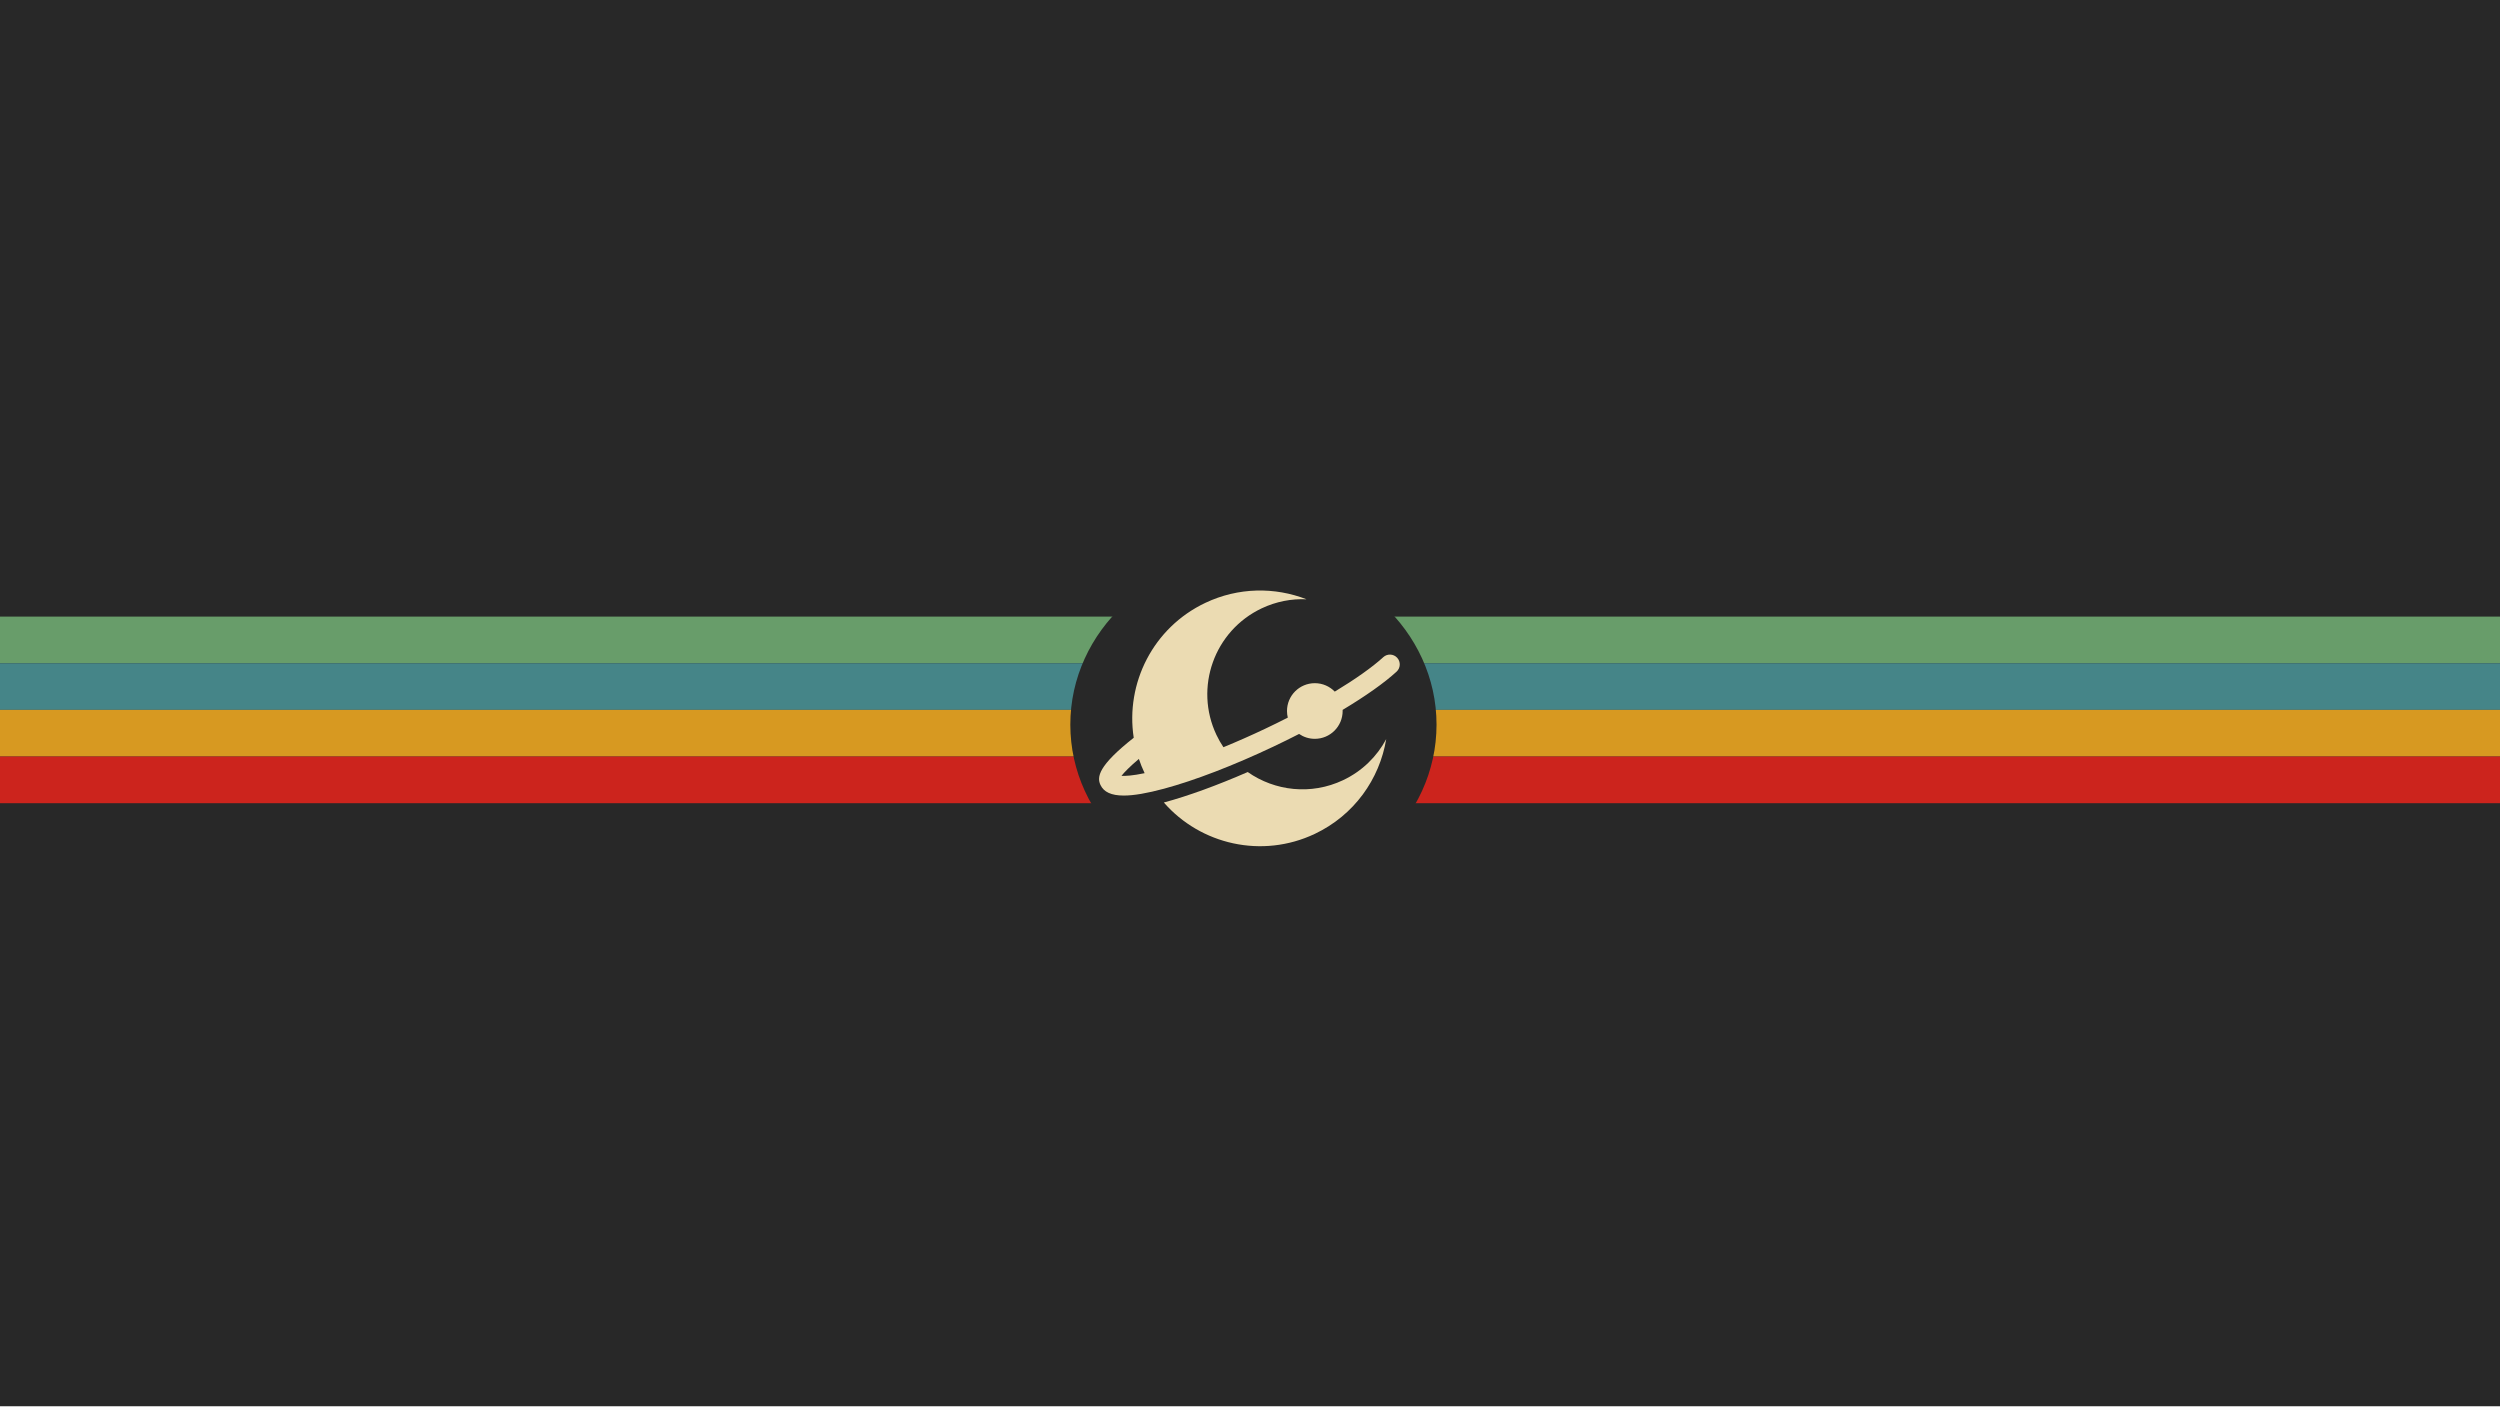
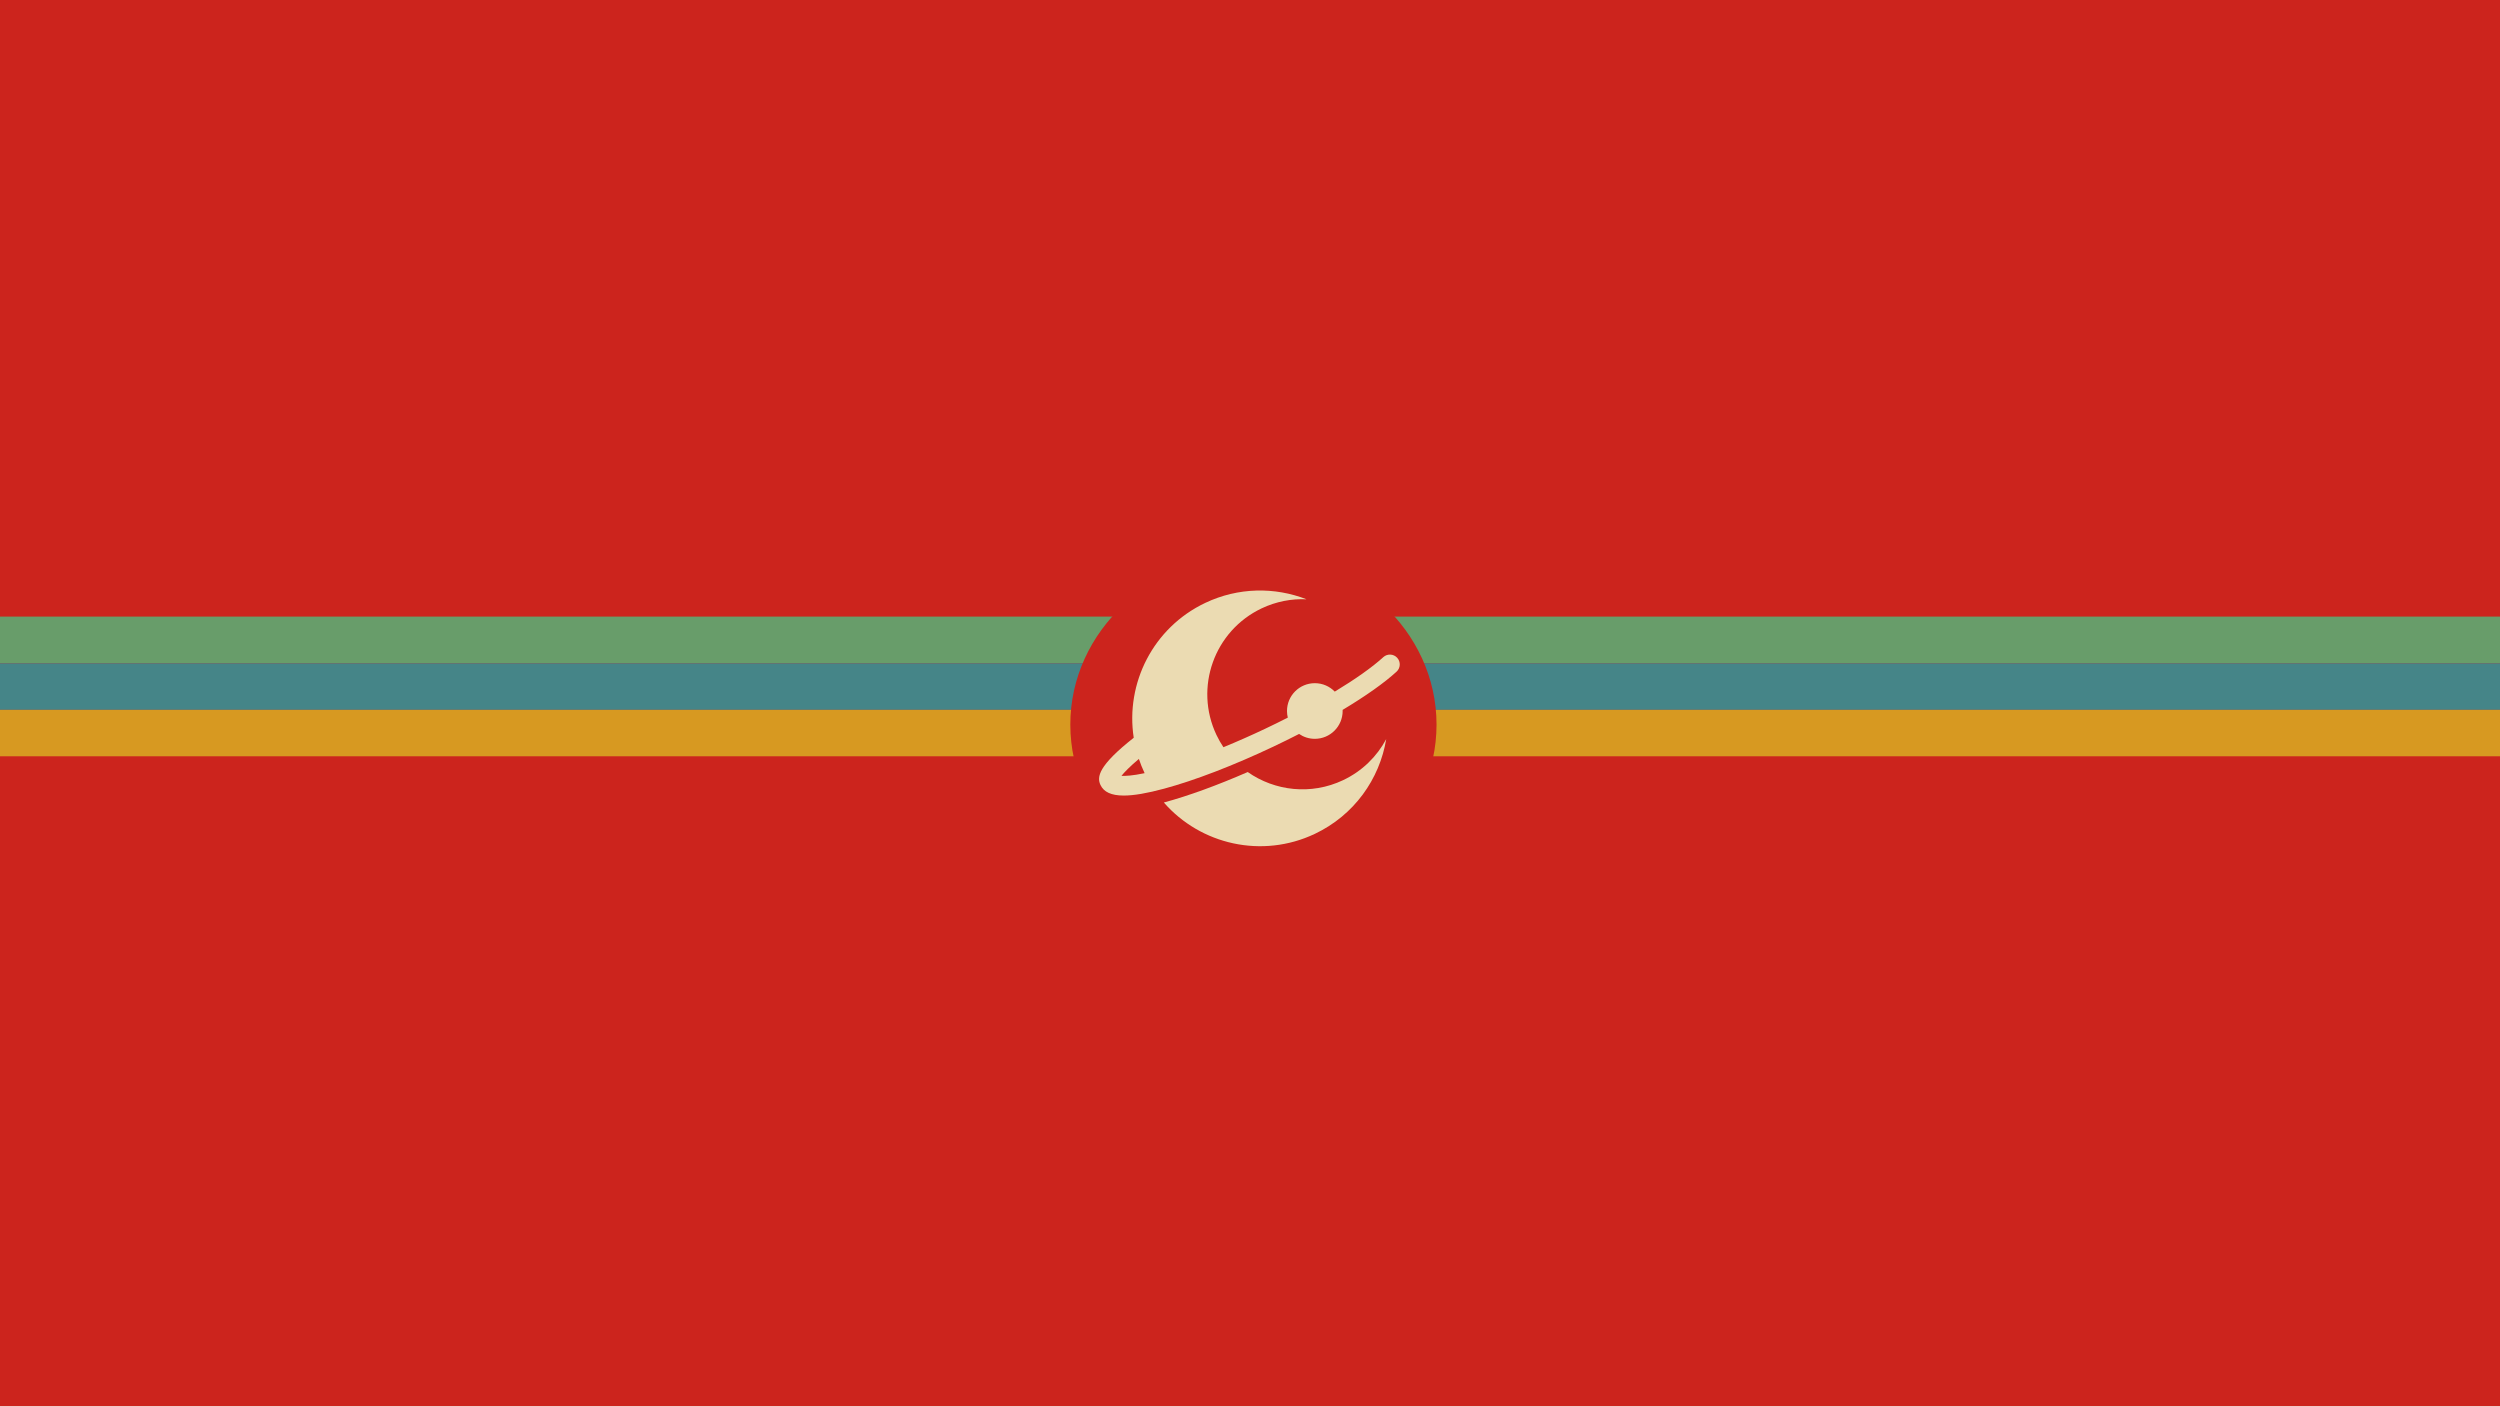
<svg xmlns="http://www.w3.org/2000/svg" xmlns:xlink="http://www.w3.org/1999/xlink" version="1.1" id="svg5033" xml:space="preserve" width="1920" height="1080" viewBox="0 0 1920 1080">
  <defs id="defs5037">
    <marker style="overflow:visible" id="Arrow1Lstart" refX="0" refY="0" orient="auto">
      <path transform="matrix(0.8,0,0,0.8,10,0)" style="fill:#c53d3d;fill-opacity:0.795;fill-rule:evenodd;stroke:none;stroke-width:1pt;stroke-opacity:1" d="M 0,0 5,-5 -12.5,0 5,5 Z" id="path2155" />
    </marker>
    <clipPath clipPathUnits="userSpaceOnUse" id="clipPath5049">
      <path d="M 0,600 H 600 V 0 H 0 Z" id="path5047" />
    </clipPath>
    <linearGradient x1="112.499" y1="6.137" x2="112.499" y2="129.347" id="path1082_2_" gradientUnits="userSpaceOnUse" gradientTransform="translate(287,-83)">
      <stop id="stop193" style="stop-color:#ffffff;stop-opacity:0" offset="0" />
      <stop id="stop195" style="stop-color:#ffffff;stop-opacity:0.275" offset="1" />
      <midPointStop offset="0" style="stop-color:#FFFFFF" id="midPointStop197" />
      <midPointStop offset="0.5" style="stop-color:#FFFFFF" id="midPointStop199" />
      <midPointStop offset="1" style="stop-color:#000000" id="midPointStop201" />
    </linearGradient>
    <linearGradient x1="541.335" y1="104.507" x2="606.912" y2="303.14" id="linearGradient2544" xlink:href="#path1082_2_" gradientUnits="userSpaceOnUse" gradientTransform="matrix(-0.3937741,0,0,0.393752,357.5197,122.0015)" />
    <linearGradient id="linearGradient3388">
      <stop id="stop3390" style="stop-color:#000000;stop-opacity:0" offset="0" />
      <stop id="stop3392" style="stop-color:#000000;stop-opacity:0.371" offset="1" />
    </linearGradient>
    <linearGradient x1="490.723" y1="237.724" x2="490.723" y2="183.964" id="linearGradient4416" xlink:href="#linearGradient3388" gradientUnits="userSpaceOnUse" gradientTransform="matrix(0.749107,0,0,0.749107,-35.45986,91.44108)" />
    <clipPath clipPathUnits="userSpaceOnUse" id="clipPath16">
      <path d="M 0,1567.127 H 1560.637 V 0 H 0 Z" id="path14" />
    </clipPath>
  </defs>
  <g id="g5041" transform="matrix(1.333333,0,0,-1.333333,725.4943,670.2989)">
    <g id="g1027">
-       <rect style="fill:#282828;fill-opacity:1;fill-rule:nonzero;stroke-width:78.727;stroke-linecap:round;stroke-linejoin:round;paint-order:stroke markers fill" id="rect835" width="1440" height="810" x="-544.121" y="-502.724" transform="scale(1,-1)" />
+       <rect style="fill:#CC241D;fill-opacity:1;fill-rule:nonzero;stroke-width:78.727;stroke-linecap:round;stroke-linejoin:round;paint-order:stroke markers fill" id="rect835" width="1440" height="810" x="-544.121" y="-502.724" transform="scale(1,-1)" />
      <path id="path1001" style="fill:#689d6a;fill-opacity:1;stroke:none;stroke-width:2.641;stroke-linejoin:round;stroke-miterlimit:4;stroke-dasharray:none;stroke-opacity:1;paint-order:stroke markers fill" d="M 895.879,147.561 V 120.696 H 399.195 c -3.474,9.667 -6.663,18.634 -9.547,26.865 z m -151.405,0 V 120.696 H 247.79 c -3.474,9.667 -6.663,18.634 -9.547,26.865 z m 123.095,0 V 120.696 H 370.885 c -3.474,9.667 -6.663,18.634 -9.547,26.865 z m -151.405,0 V 120.696 H 219.48 c -3.474,9.667 -6.663,18.634 -9.547,26.865 z" />
      <path id="path1003" style="fill:#458588;fill-opacity:1;stroke:none;stroke-width:2.287;stroke-linejoin:round;stroke-miterlimit:4;stroke-dasharray:none;stroke-opacity:1;paint-order:stroke markers fill" d="M 895.879,120.696 V 93.829 H 408.94 c -3.504,9.585 -6.747,18.526 -9.745,26.867 z m -151.405,0 V 93.829 H 257.534 c -3.504,9.585 -6.747,18.526 -9.745,26.867 z m 123.095,0 V 93.829 H 380.63 c -3.504,9.585 -6.747,18.526 -9.745,26.867 z m -151.405,0 V 93.829 H 229.225 c -3.504,9.585 -6.747,18.526 -9.745,26.867 z" />
      <path id="path1005" style="fill:#d79921;fill-opacity:1;stroke:none;stroke-width:1.867;stroke-linejoin:round;stroke-miterlimit:4;stroke-dasharray:none;stroke-opacity:1;paint-order:stroke markers fill" d="M 895.879,93.829 V 66.964 H 418.824 c -3.517,9.504 -6.804,18.44 -9.884,26.865 z m -151.405,0 V 66.964 H 267.419 c -3.517,9.504 -6.804,18.44 -9.884,26.865 z m 123.095,0 V 66.964 H 390.514 c -3.517,9.504 -6.804,18.44 -9.884,26.865 z m -151.405,0 V 66.964 H 239.109 c -3.517,9.504 -6.804,18.44 -9.884,26.865 z" />
      <path id="path1007" style="fill:#cc241d;fill-opacity:1;stroke:none;stroke-width:1.32;stroke-linejoin:round;stroke-miterlimit:4;stroke-dasharray:none;stroke-opacity:1;paint-order:stroke markers fill" d="M 895.879,66.964 V 40.098 h -467.056 c -3.462,9.275 -6.906,18.504 -9.999,26.865 z m -151.405,0 V 40.098 h -467.056 c -3.462,9.275 -6.906,18.504 -9.999,26.865 z m 123.095,0 V 40.098 h -467.056 c -3.462,9.275 -6.906,18.504 -9.999,26.865 z m -151.405,0 V 40.098 h -467.056 c -3.462,9.275 -6.906,18.504 -9.999,26.865 z" />
      <path id="path1009" style="fill:#689d6a;fill-opacity:1;stroke:none;stroke-width:2.641;stroke-linejoin:round;stroke-miterlimit:4;stroke-dasharray:none;stroke-opacity:1;paint-order:stroke markers fill" d="m -544.121,147.561 v -26.865 h 496.684 c 3.474,9.667 6.663,18.634 9.547,26.865 z m 151.405,0 v -26.865 h 496.684 c 3.474,9.667 6.663,18.634 9.547,26.865 z m -123.095,0 v -26.865 h 496.684 c 3.474,9.667 6.663,18.634 9.547,26.865 z m 151.405,0 v -26.865 h 496.684 c 3.474,9.667 6.663,18.634 9.547,26.865 z" />
      <path id="path1011" style="fill:#458588;fill-opacity:1;stroke:none;stroke-width:2.287;stroke-linejoin:round;stroke-miterlimit:4;stroke-dasharray:none;stroke-opacity:1;paint-order:stroke markers fill" d="M -544.121,120.696 V 93.829 h 486.94 c 3.504,9.585 6.747,18.526 9.745,26.867 z m 151.405,0 V 93.829 H 94.224 c 3.504,9.585 6.747,18.526 9.745,26.867 z m -123.095,0 V 93.829 h 486.94 c 3.504,9.585 6.747,18.526 9.745,26.867 z m 151.405,0 V 93.829 h 486.94 c 3.504,9.585 6.747,18.526 9.745,26.867 z" />
      <path id="path1013" style="fill:#d79921;fill-opacity:1;stroke:none;stroke-width:1.867;stroke-linejoin:round;stroke-miterlimit:4;stroke-dasharray:none;stroke-opacity:1;paint-order:stroke markers fill" d="M -544.121,93.829 V 66.964 h 477.055 c 3.517,9.504 6.804,18.44 9.884,26.865 z m 151.405,0 V 66.964 H 84.34 c 3.517,9.504 6.804,18.44 9.884,26.865 z m -123.095,0 V 66.964 h 477.055 c 3.517,9.504 6.804,18.44 9.884,26.865 z m 151.405,0 V 66.964 h 477.055 c 3.517,9.504 6.804,18.44 9.884,26.865 z" />
      <path id="path1015" style="fill:#cc241d;fill-opacity:1;stroke:none;stroke-width:1.32;stroke-linejoin:round;stroke-miterlimit:4;stroke-dasharray:none;stroke-opacity:1;paint-order:stroke markers fill" d="M -544.121,66.964 V 40.098 h 467.056 c 3.462,9.275 6.906,18.504 9.999,26.865 z m 151.405,0 V 40.098 H 74.34 c 3.462,9.275 6.906,18.504 9.999,26.865 z m -123.095,0 V 40.098 h 467.056 c 3.462,9.275 6.906,18.504 9.999,26.865 z m 151.405,0 V 40.098 h 467.056 c 3.462,9.275 6.906,18.504 9.999,26.865 z" />
      <g id="g875" transform="translate(0.3249453)">
        <g id="g1416" transform="matrix(0.7637335,0,0,0.7081731,-1059.342,251.5736)" style="stroke:none">
          <g id="g30770" transform="translate(-329.6147,-10.05555)">
            <g id="g31727" transform="translate(3.967732,-4.183676)">
              <g id="g39434" transform="translate(87.78876,-623.7464)">
-                 <circle style="fill:#282828;fill-opacity:1;stroke:#282828;stroke-width:28.71;stroke-linecap:round" id="path1683" cx="1857.366" cy="-403.242" transform="scale(1,-1)" r="123.74" />
+                 <circle style="fill:#CC241D;fill-opacity:1;stroke:#CC241D;stroke-width:28.71;stroke-linecap:round" id="path1683" cx="1857.366" cy="-403.242" transform="scale(1,-1)" r="123.74" />
              </g>
            </g>
          </g>
        </g>
        <g id="g12" clip-path="url(#clipPath16)" transform="matrix(0.2437198,0,0,0.2437198,-11.18263,-146.2541)" style="fill:#ebdbb2;fill-opacity:1">
          <g id="g18" transform="translate(986.2234,818.9683)" style="fill:#ebdbb2;fill-opacity:1">
            <path d="m 0,0 c -75.72,-35.88 -161.365,-25.672 -225.389,19.23 -72.324,-31.545 -141.013,-56.576 -197.909,-71.903 -0.128,-0.035 -0.25,-0.066 -0.377,-0.1 86.695,-99.281 231.864,-133.353 356.852,-74.126 C 26.211,-82.814 86.301,2.663 101.911,97.083 80.012,56.06 45.25,21.443 0,0" style="fill:#ebdbb2;fill-opacity:1;fill-rule:nonzero;stroke:none" id="path20" />
          </g>
          <g id="g22" transform="translate(462.4304,829.2241)" style="fill:#ebdbb2;fill-opacity:1">
            <path d="M 0,0 C 6.707,8.363 19.316,21.578 41.14,39.939 44.93,28.666 49.403,17.491 54.623,6.478 54.652,6.413 54.686,6.351 54.716,6.287 26.173,0.289 9.383,-0.517 0,0 m 651.611,279 c -8.663,9.474 -23.361,10.127 -32.83,1.472 -25.998,-23.768 -66,-51.988 -114.677,-81.441 -11.948,12.294 -28.65,19.943 -47.147,19.943 -36.315,0 -65.753,-29.439 -65.753,-65.753 0,-5.395 0.664,-10.632 1.889,-15.649 -17.518,-8.931 -35.486,-17.776 -53.773,-26.441 -33.203,-15.734 -66.287,-30.337 -98.339,-43.485 -6.1,9.092 -11.617,18.736 -16.448,28.929 -53.137,112.139 -5.307,246.121 106.831,299.259 34.274,16.241 70.584,23.005 106.007,21.429 -74.756,29.139 -160.888,28.631 -239.117,-8.439 C 74.632,350.245 9.163,218.589 28.971,89.964 -54.849,23.866 -58.534,-2.795 -49.612,-21.628 c 7.913,-16.699 25.611,-24.994 54.989,-24.994 23.742,0 55.114,5.417 95.118,16.194 72.675,19.58 164.558,54.936 258.725,99.558 20.717,9.817 40.946,19.804 60.558,29.863 10.576,-7.265 23.378,-11.525 37.179,-11.525 36.314,0 65.752,29.439 65.752,65.753 0,0.883 -0.032,1.758 -0.065,2.633 53.819,32.245 98.061,63.408 127.496,90.315 9.472,8.661 10.131,23.359 1.471,32.831" style="fill:#ebdbb2;fill-opacity:1;fill-rule:nonzero;stroke:none" id="path24" />
          </g>
        </g>
      </g>
    </g>
    <g id="g956" transform="translate(46.38433,0.711416)" />
    <g id="g944" transform="translate(96.72556,0.711416)" />
  </g>
</svg>
